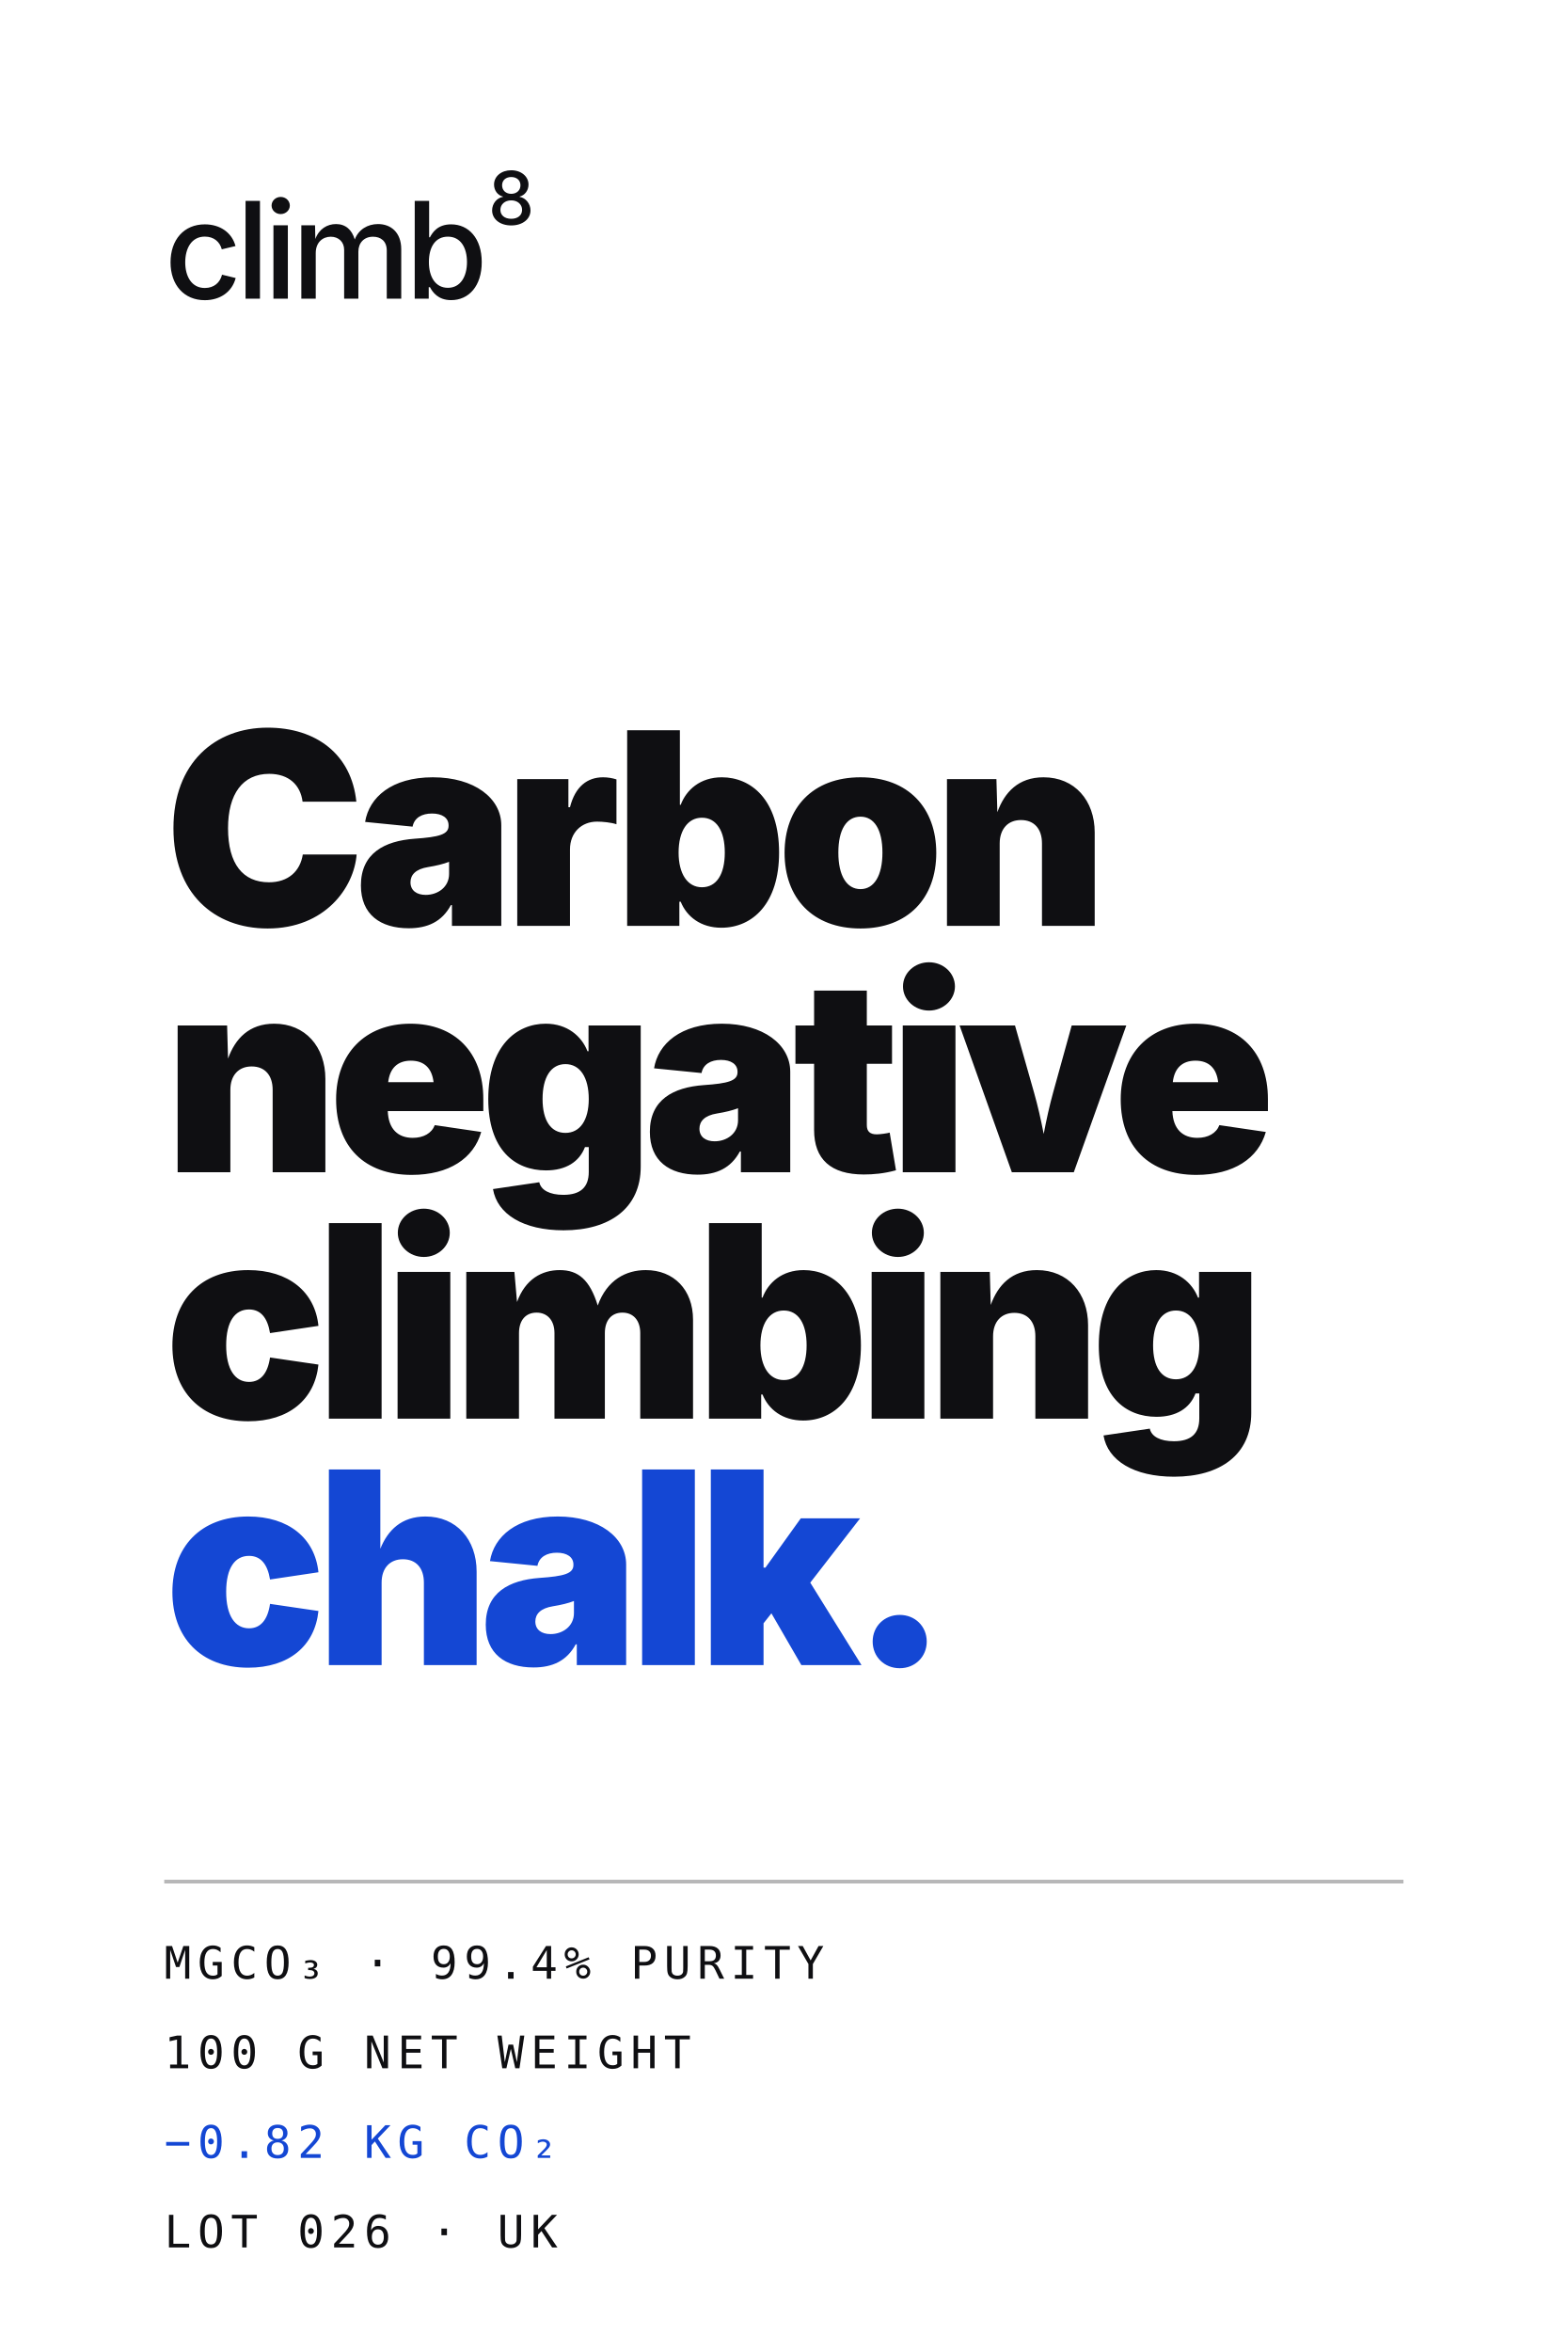
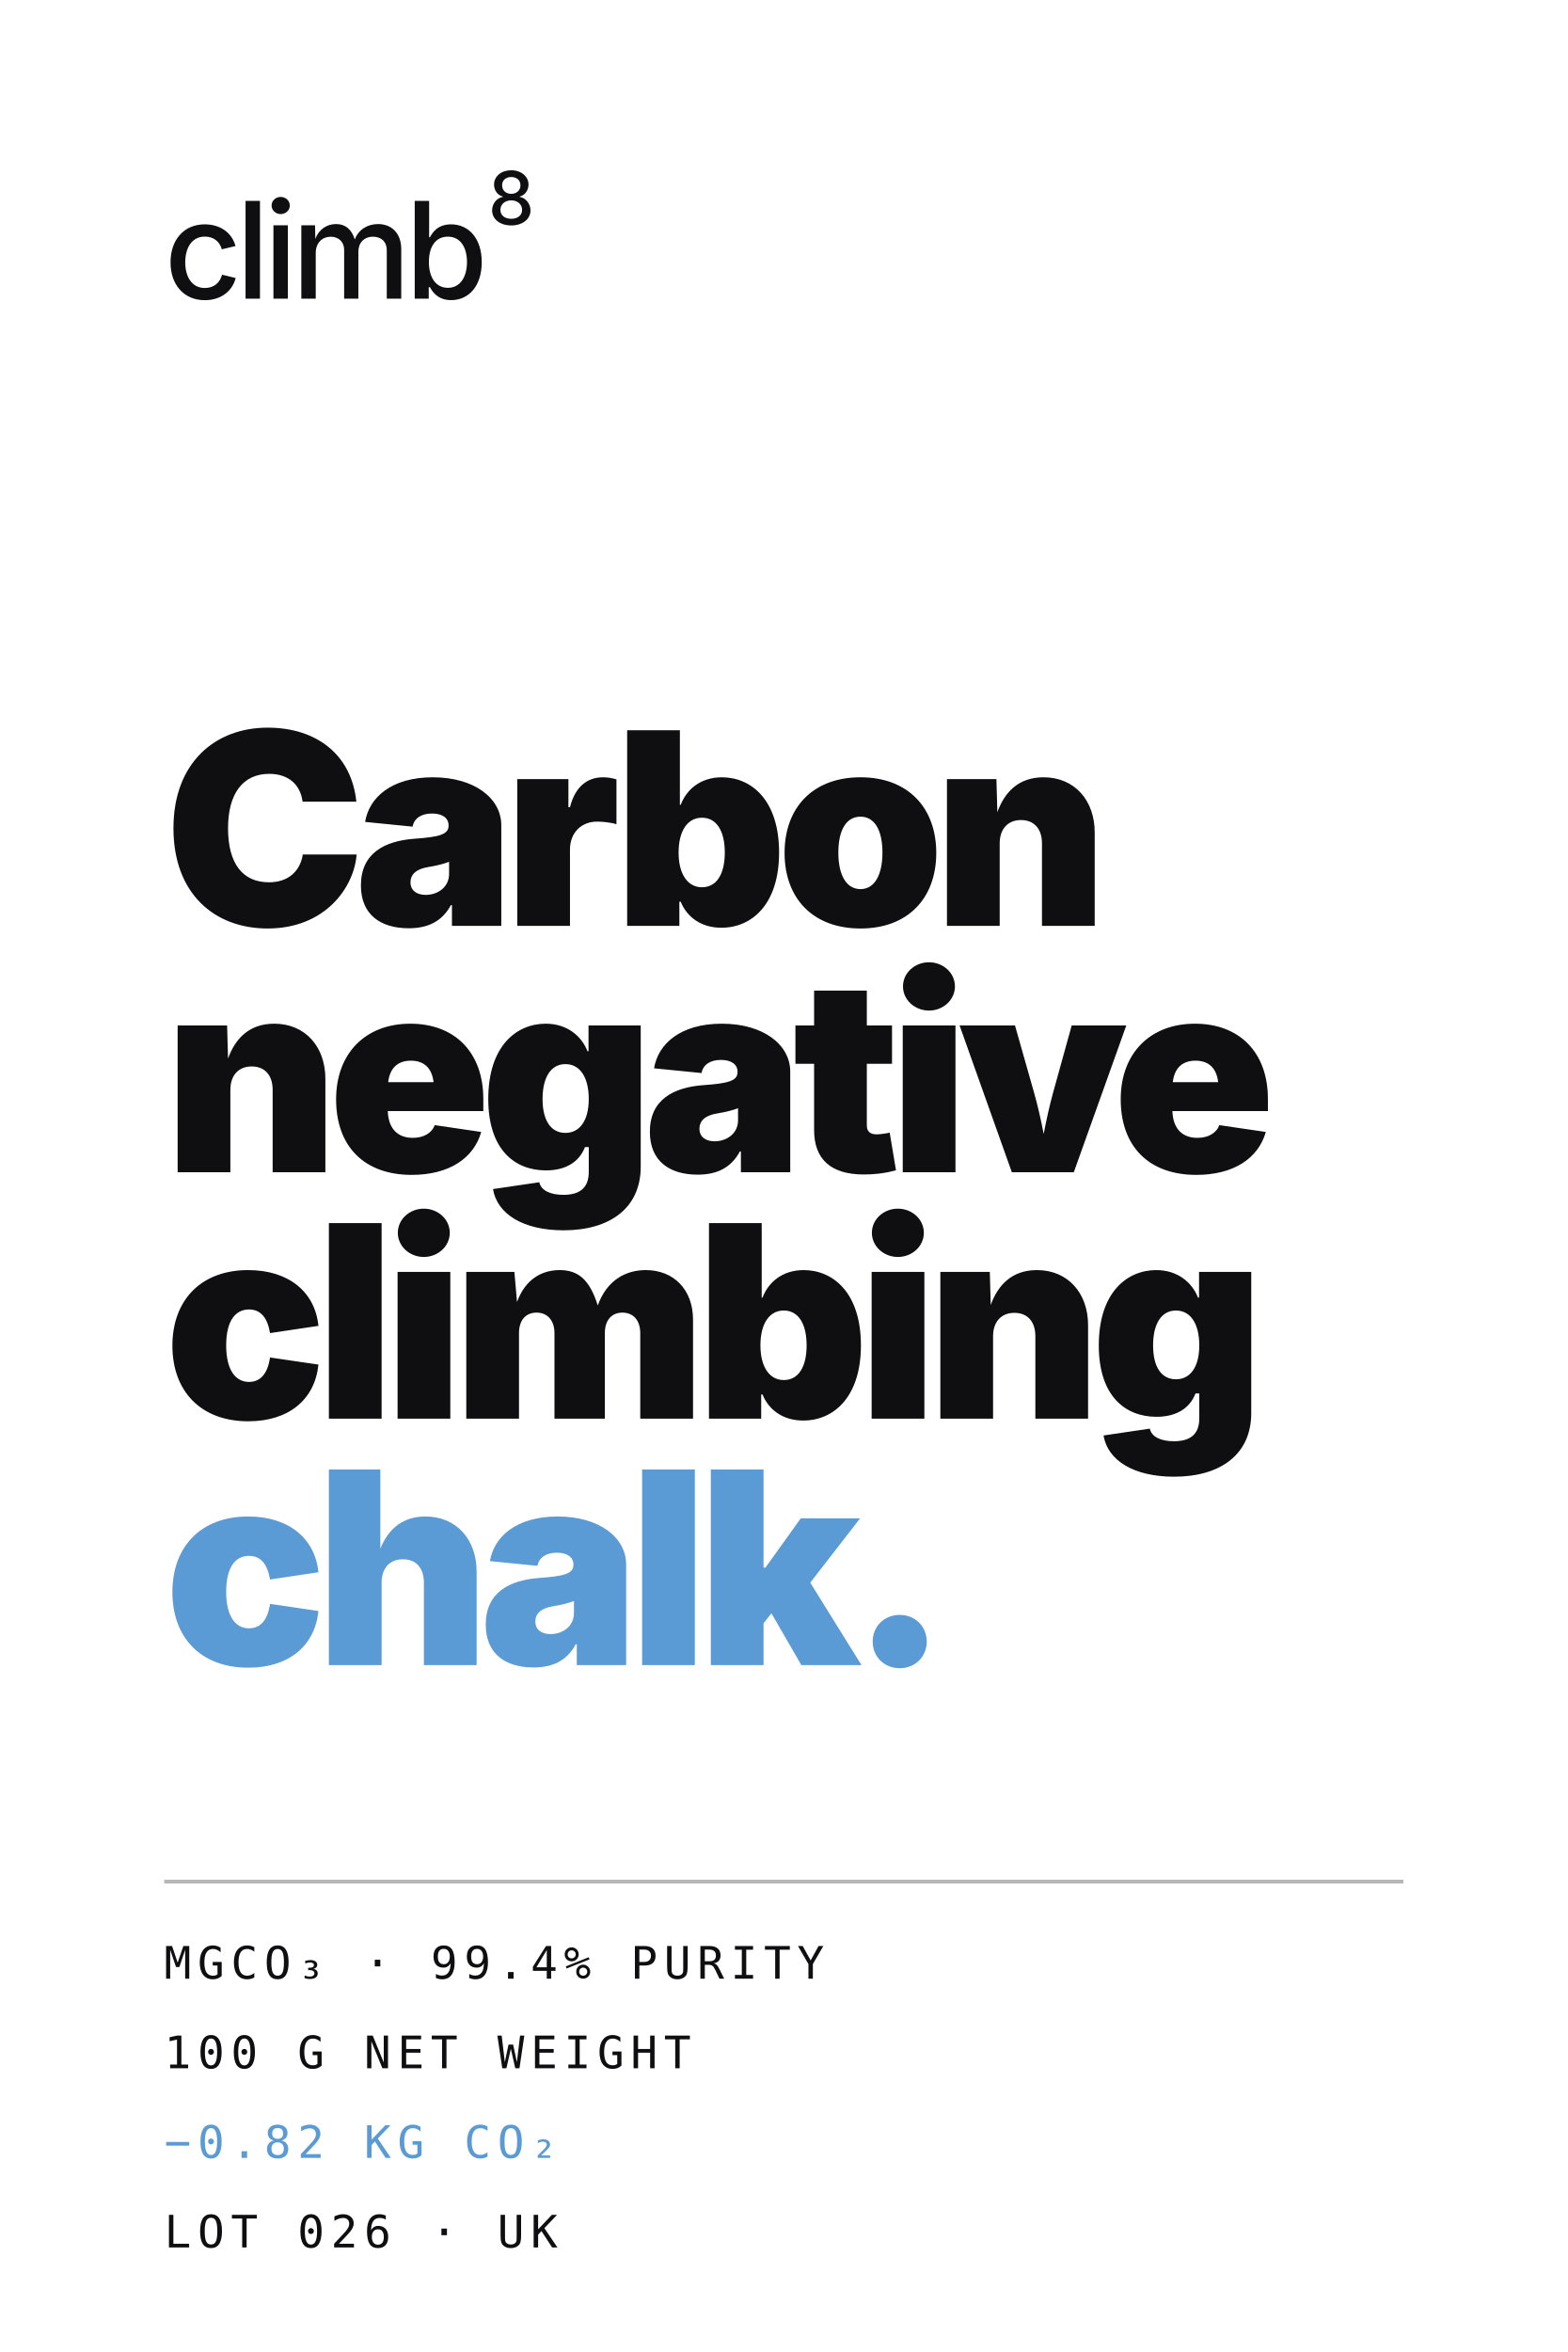
<svg xmlns="http://www.w3.org/2000/svg" viewBox="0 0 420 630" width="420" height="630">
  <text x="44" y="80" font-family="Inter, sans-serif" font-size="36" font-weight="500" letter-spacing="-1.6" fill="#0F0F12">climb<tspan font-size="19.8" dy="-19.8" letter-spacing="0">8</tspan>
  </text>
  <text font-family="Inter, sans-serif" font-weight="900" letter-spacing="-2.9" fill="#0F0F12">
    <tspan x="44" y="248" font-size="72">Carbon</tspan>
    <tspan x="44" y="314" font-size="72">negative</tspan>
    <tspan x="44" y="380" font-size="72">climbing</tspan>
-     <tspan x="44" y="446" font-size="72" fill="#1447D4">chalk.</tspan>
+     <tspan x="44" y="446" font-size="72" fill="#5B9BD5">chalk.</tspan>
  </text>
  <line x1="44" y1="504" x2="376" y2="504" stroke="#0F0F12" stroke-opacity="0.3" stroke-width="1" />
  <text font-family="JetBrains Mono, monospace" font-size="12" letter-spacing="1.7" fill="#0F0F12">
    <tspan x="44" y="530" opacity="0.5">MGCO₃ · 99.4% PURITY</tspan>
    <tspan x="44" y="554" opacity="0.5">100 G NET WEIGHT</tspan>
-     <tspan x="44" y="578" fill="#1447D4" opacity="0.85">−0.82 KG CO₂</tspan>
+     <tspan x="44" y="578" fill="#5B9BD5" opacity="0.85">−0.82 KG CO₂</tspan>
    <tspan x="44" y="602" opacity="0.28">LOT 026 · UK</tspan>
  </text>
</svg>
